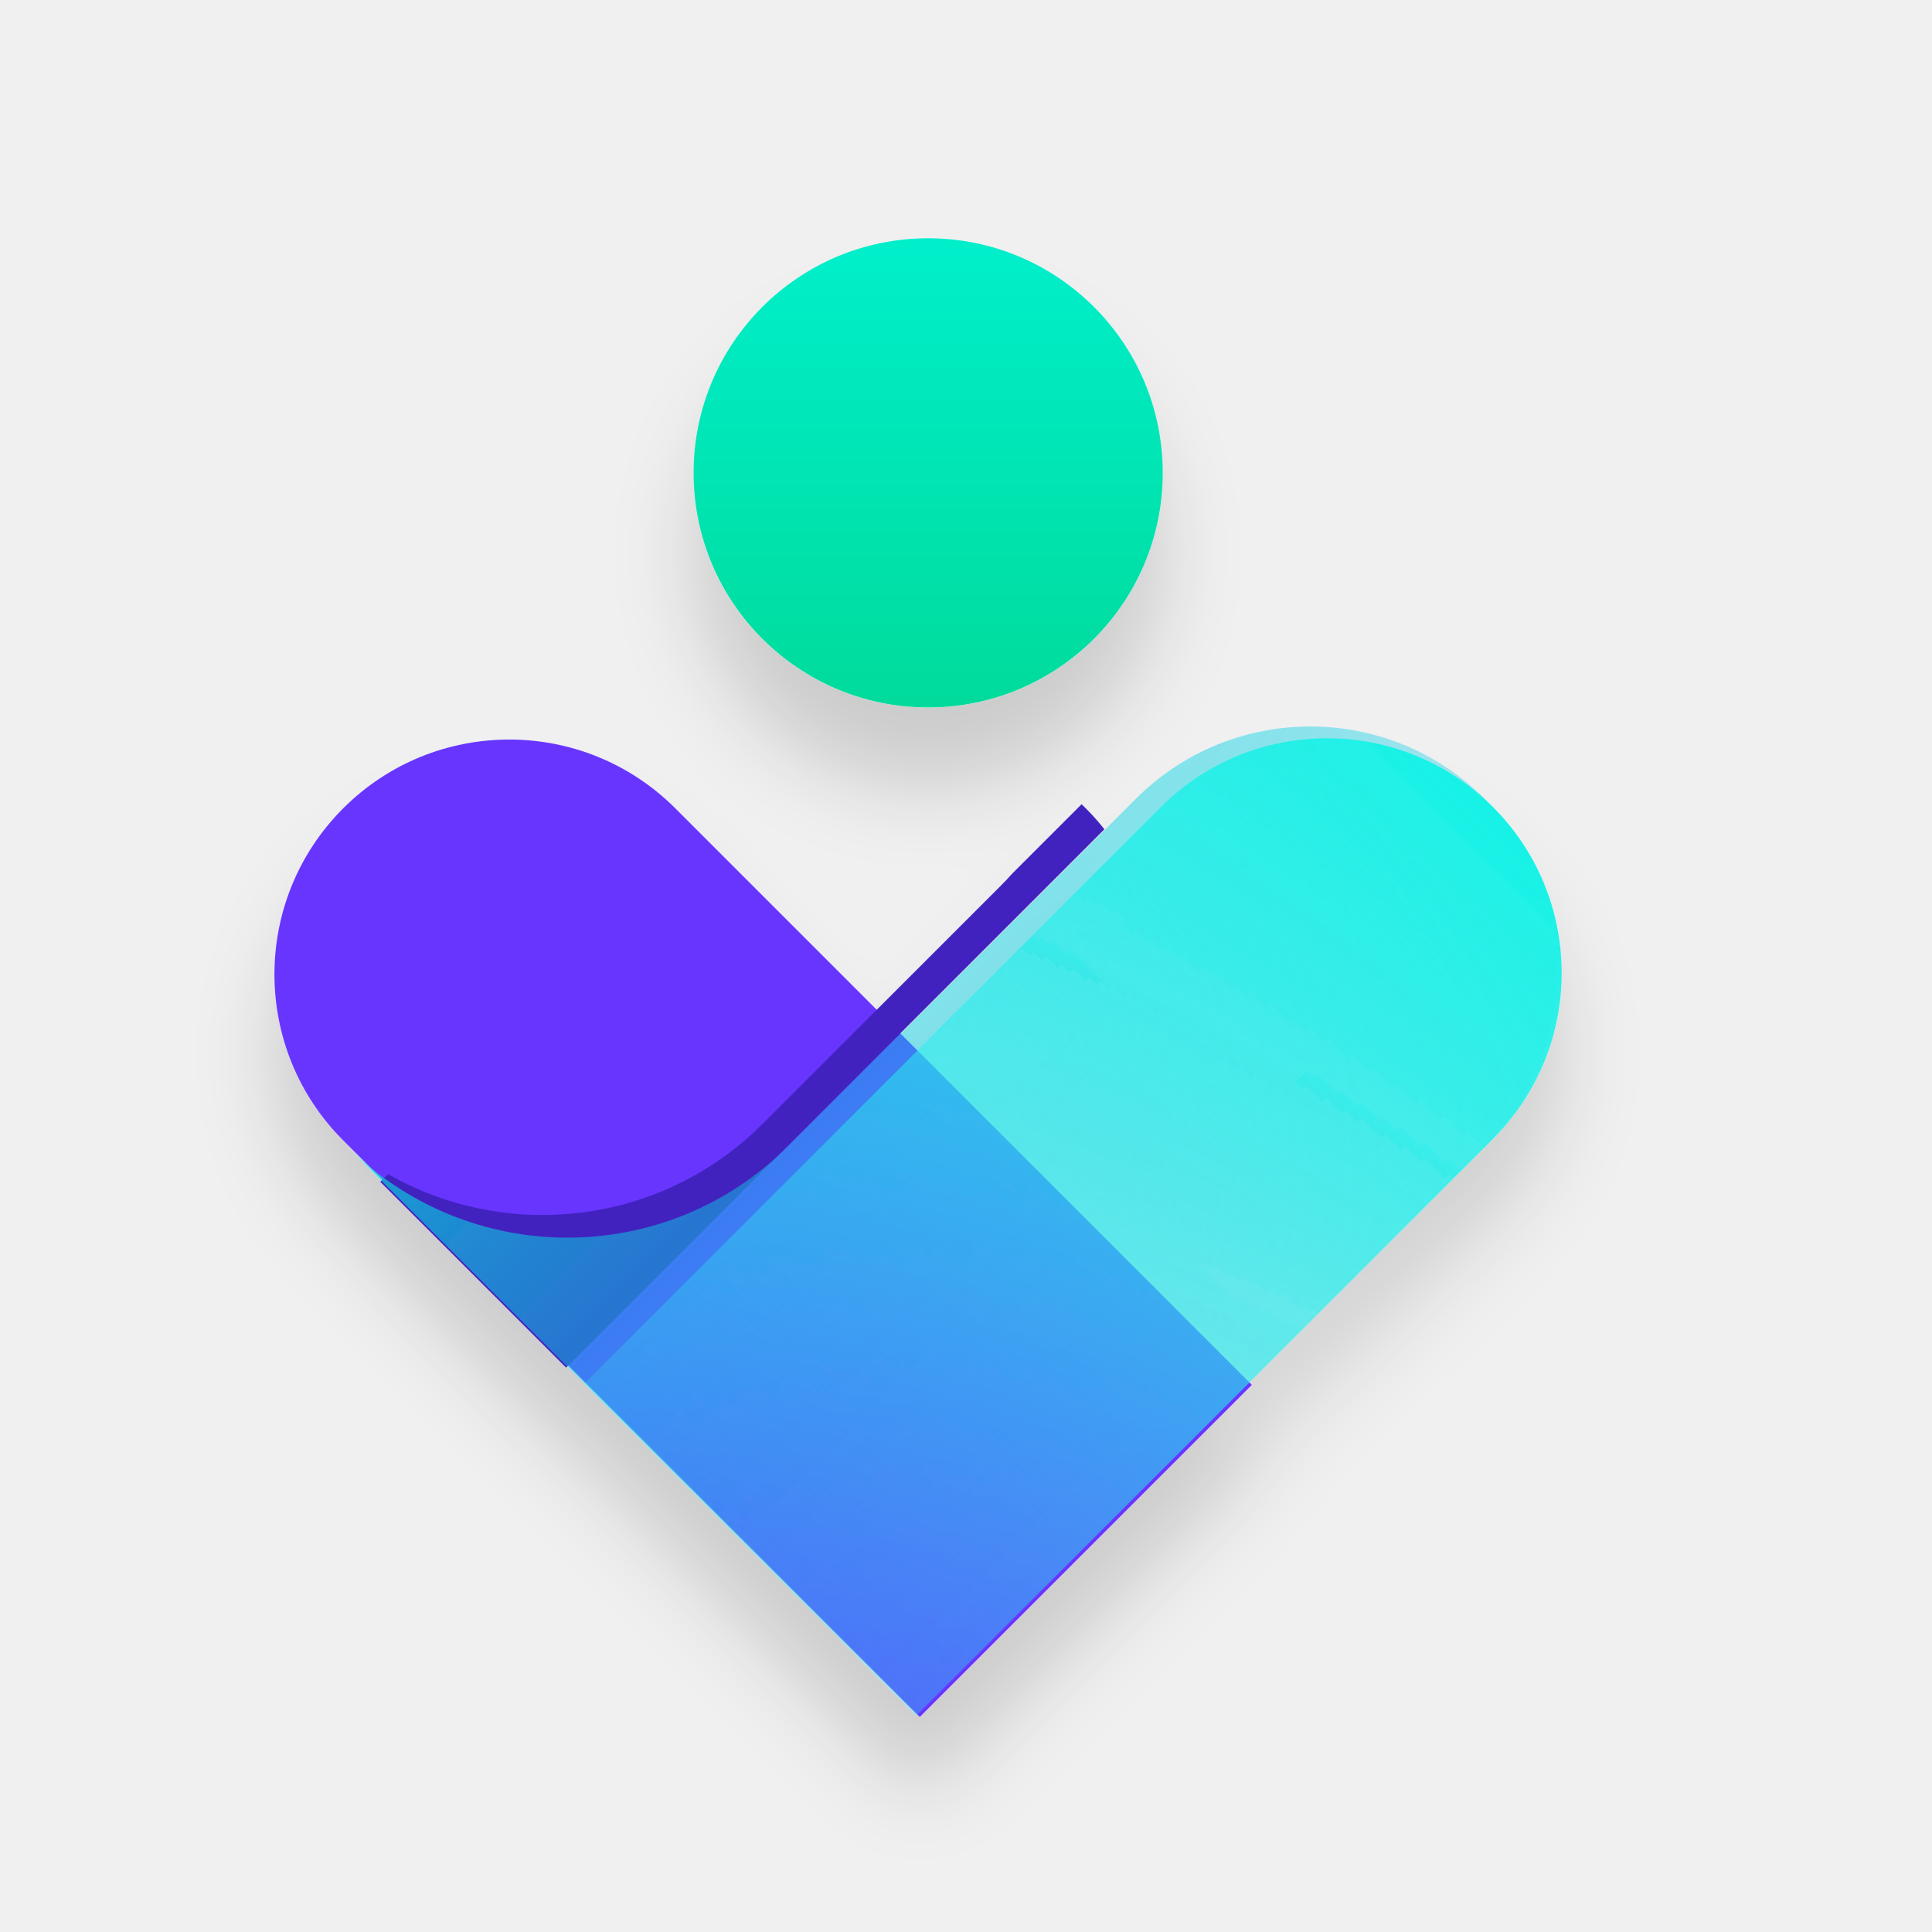
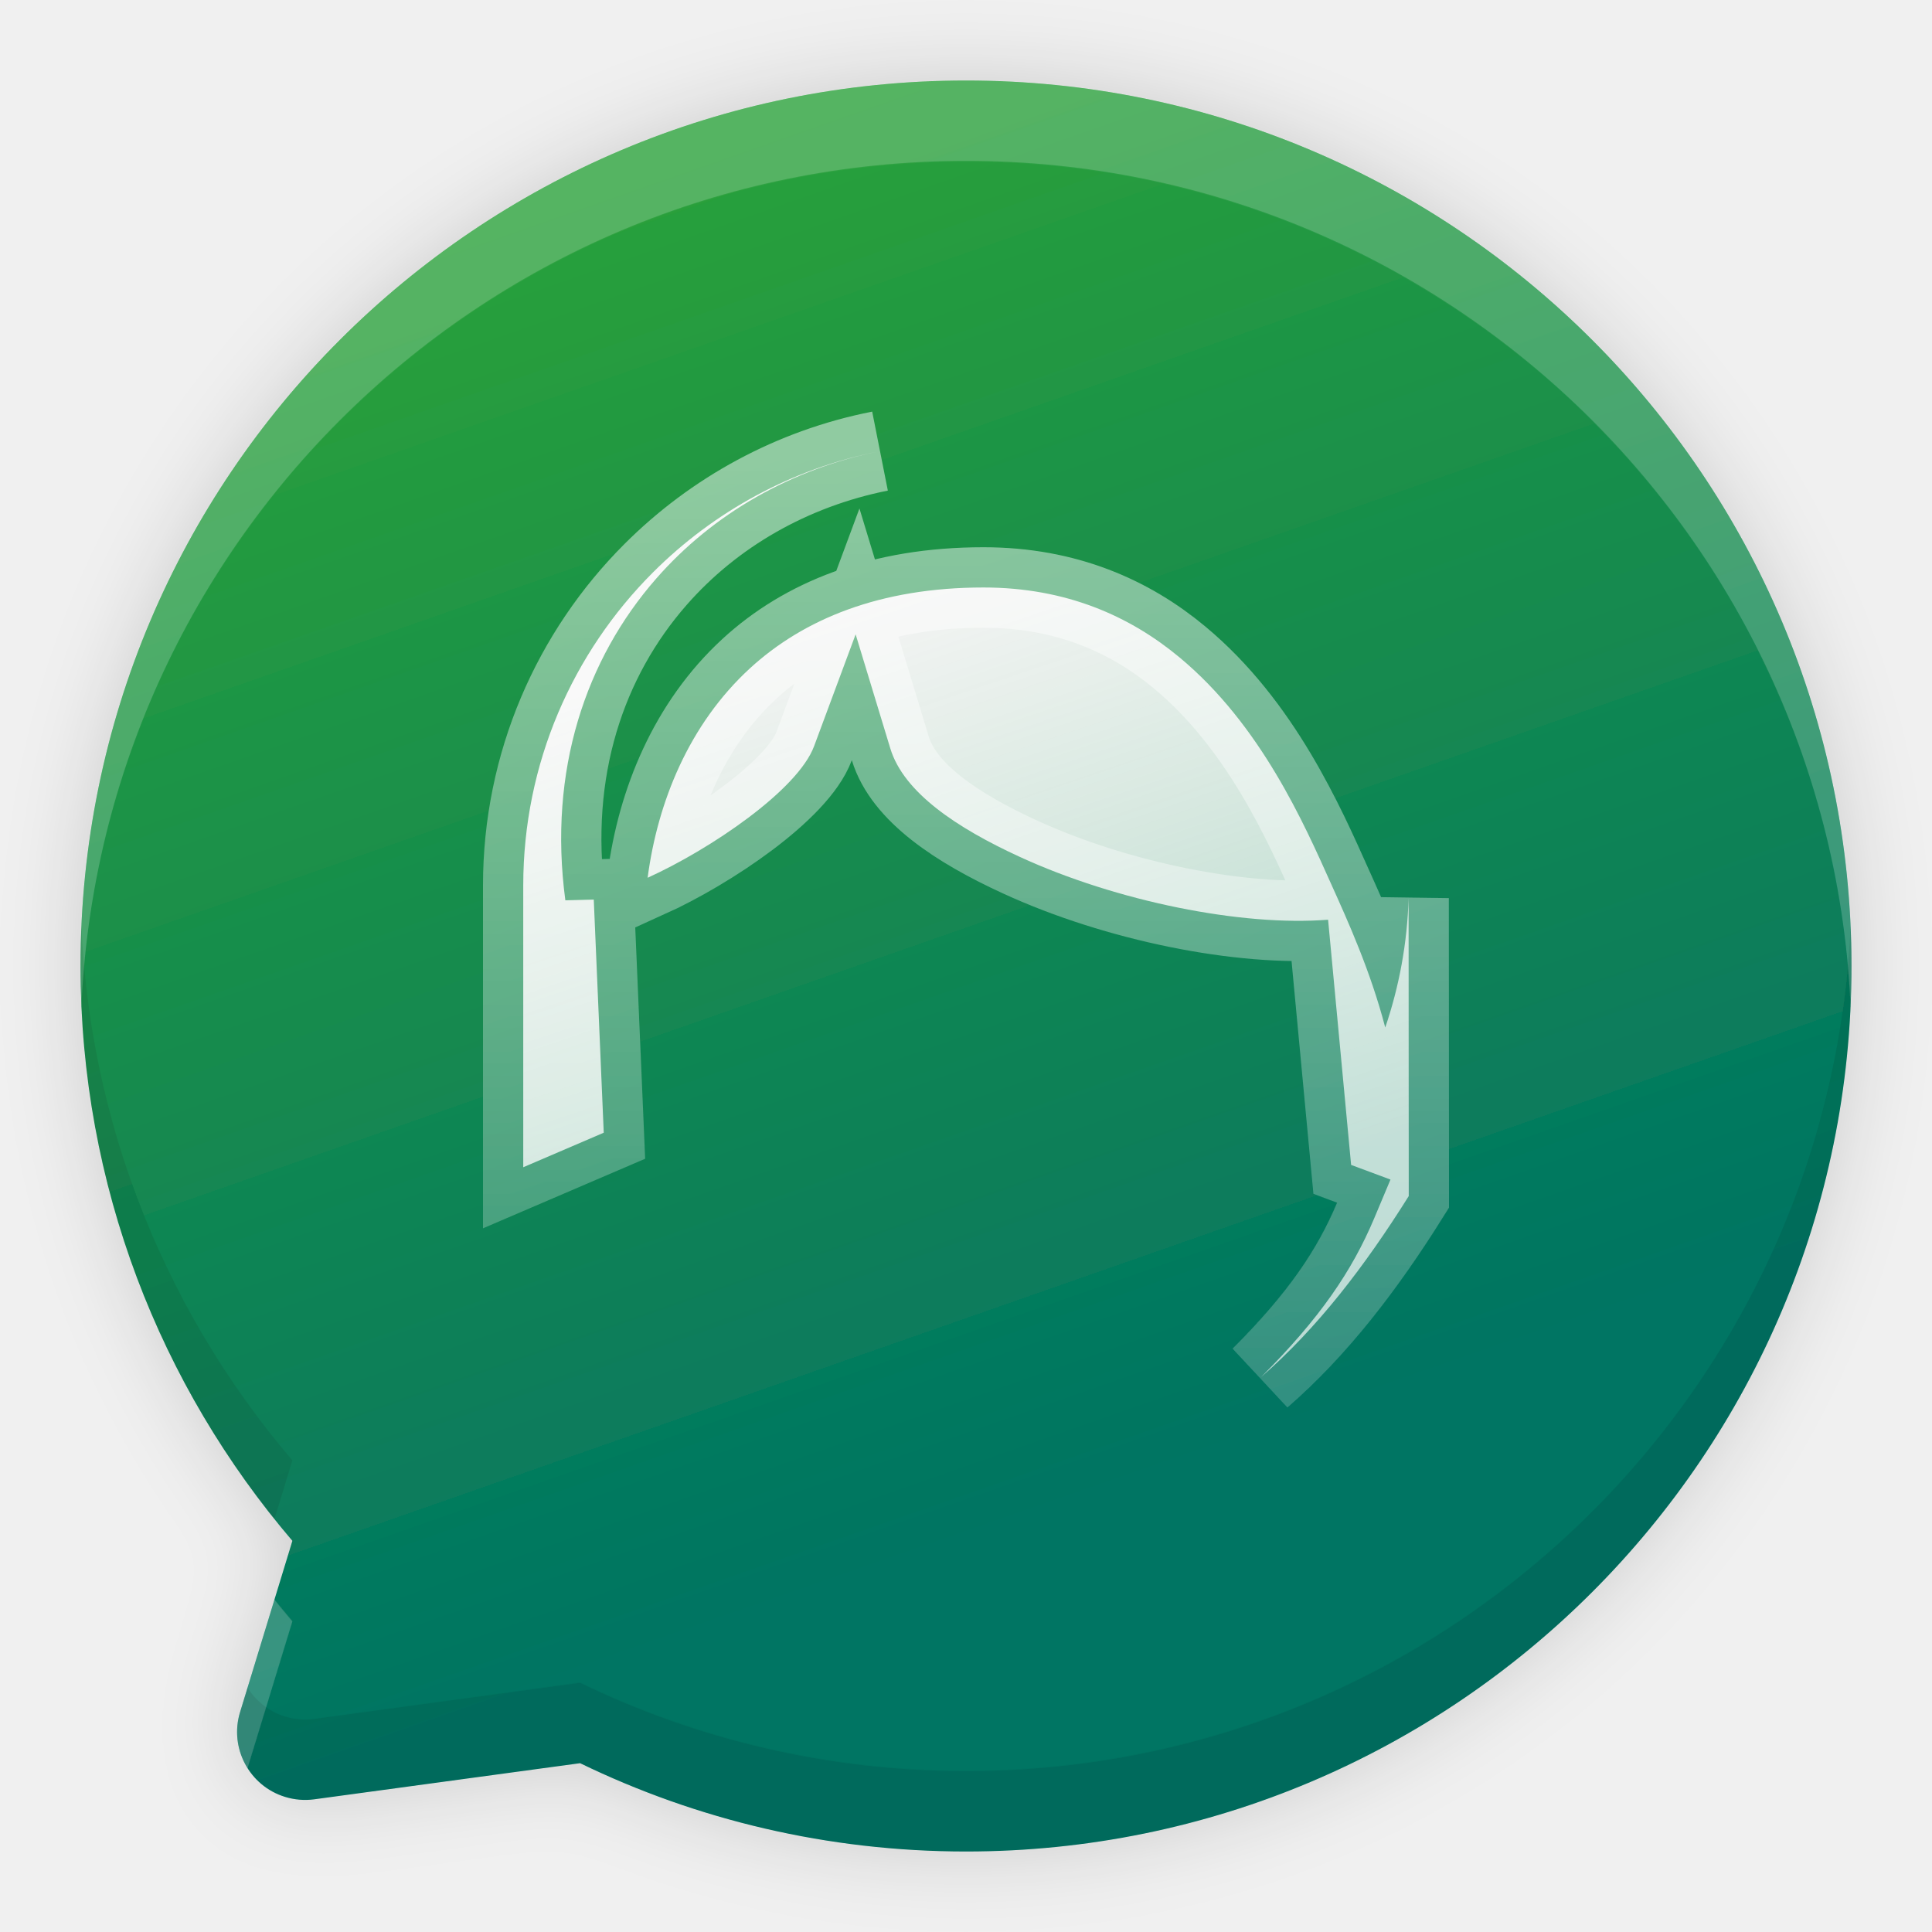
- <svg xmlns="http://www.w3.org/2000/svg" xmlns:xlink="http://www.w3.org/1999/xlink" width="24px" height="24px" viewBox="0 0 24 24" version="1.1">
+ <svg xmlns="http://www.w3.org/2000/svg" xmlns:xlink="http://www.w3.org/1999/xlink" width="24" height="24" viewBox="0 0 24 24">
  <defs>
-     <filter x="-20.0%" y="-20.0%" width="140.0%" height="140.0%" filterUnits="objectBoundingBox" id="filter-1">
-       <feOffset dx="0" dy="1" in="SourceAlpha" result="shadowOffsetOuter1" />
-       <feGaussianBlur stdDeviation="0.5" in="shadowOffsetOuter1" result="shadowBlurOuter1" />
-       <feComposite in="shadowBlurOuter1" in2="SourceAlpha" operator="out" result="shadowBlurOuter1" />
-       <feColorMatrix values="0 0 0 0 0   0 0 0 0 0   0 0 0 0 0  0 0 0 0.15 0" type="matrix" in="shadowBlurOuter1" result="shadowMatrixOuter1" />
+     <filter id="24-a" width="122.7%" height="122.7%" x="-11.4%" y="-11.4%" filterUnits="objectBoundingBox">
+       <feOffset in="SourceAlpha" result="shadowOffsetOuter1" />
+       <feGaussianBlur in="shadowOffsetOuter1" result="shadowBlurOuter1" stdDeviation=".5" />
+       <feColorMatrix in="shadowBlurOuter1" result="shadowMatrixOuter1" values="0 0 0 0 0   0 0 0 0 0   0 0 0 0 0  0 0 0 0.15 0" />
      <feMerge>
        <feMergeNode in="shadowMatrixOuter1" />
        <feMergeNode in="SourceGraphic" />
      </feMerge>
    </filter>
-     <path d="M-3.588,9.595 L-3.588,3.761 L3.751,3.761 L6.541,3.761 C8.152,3.761 9.458,5.067 9.458,6.678 C9.458,8.289 8.152,9.595 6.541,9.595 L3.751,9.595 L-0.671,9.595 L-3.588,9.595 Z" id="path-2" />
-     <linearGradient x1="25.214%" y1="-40.587%" x2="25.214%" y2="100%" id="linearGradient-4">
-       <stop stop-color="#00F6D8" offset="0%" />
-       <stop stop-color="#09B9EE" stop-opacity="0.203" offset="100%" />
+     <linearGradient id="24-b" x1="25.966%" x2="52.599%" y1="6.401%" y2="82.47%">
+       <stop offset="0%" stop-color="#2AA13A" />
+       <stop offset="100%" stop-color="#007463" />
    </linearGradient>
-     <linearGradient x1="100%" y1="50%" x2="0%" y2="50%" id="linearGradient-5">
-       <stop stop-color="#18F2E6" offset="0%" />
-       <stop stop-color="#37E5EE" stop-opacity="0.244" offset="100%" />
+     <path id="24-c" d="M11,0 C17.075,0 22,4.925 22,11 C22,17.075 17.075,22 11,22 C9.282,22 7.655,21.606 6.206,20.903 L2.903,21.352 C2.782,21.368 2.659,21.358 2.542,21.322 C2.097,21.186 1.846,20.714 1.982,20.269 L1.982,20.269 L2.632,18.141 C0.991,16.219 5.32907052e-15,13.725 5.32907052e-15,11 C5.32907052e-15,4.925 4.925,0 11,0 Z" />
+     <filter id="24-d" width="104.5%" height="104.5%" x="-2.3%" y="-2.3%" filterUnits="objectBoundingBox">
+       <feOffset dy="1" in="SourceAlpha" result="shadowOffsetInner1" />
+       <feComposite in="shadowOffsetInner1" in2="SourceAlpha" k2="-1" k3="1" operator="arithmetic" result="shadowInnerInner1" />
+       <feColorMatrix in="shadowInnerInner1" result="shadowMatrixInner1" values="0 0 0 0 1   0 0 0 0 1   0 0 0 0 1  0 0 0 0.202 0" />
+       <feOffset dy="-1" in="SourceAlpha" result="shadowOffsetInner2" />
+       <feComposite in="shadowOffsetInner2" in2="SourceAlpha" k2="-1" k3="1" operator="arithmetic" result="shadowInnerInner2" />
+       <feColorMatrix in="shadowInnerInner2" result="shadowMatrixInner2" values="0 0 0 0 0   0 0 0 0 0   0 0 0 0 0  0 0 0 0.08 0" />
+       <feMerge>
+         <feMergeNode in="shadowMatrixInner1" />
+         <feMergeNode in="shadowMatrixInner2" />
+       </feMerge>
+     </filter>
+     <linearGradient id="24-e" x1="50%" x2="72.769%" y1="11.707%" y2="81.613%">
+       <stop offset="0%" stop-color="#F4F4F4" />
+       <stop offset="100%" stop-color="#FFF" stop-opacity=".668" />
    </linearGradient>
-     <linearGradient x1="50%" y1="0%" x2="50%" y2="100%" id="linearGradient-6">
-       <stop stop-color="#00EFCB" offset="0%" />
-       <stop stop-color="#00DB9B" offset="100%" />
+     <linearGradient id="24-f" x1="50%" x2="50%" y1="0%" y2="100%">
+       <stop offset="0%" stop-color="#FFF" stop-opacity=".502" />
+       <stop offset="100%" stop-color="#FFF" stop-opacity=".197" />
    </linearGradient>
  </defs>
-   <g id="deepin-support_24px" stroke="none" stroke-width="1" fill="none" fill-rule="evenodd">
-     <g id="编组-31备份-6" filter="url(#filter-1)" transform="translate(2, 2)">
-       <g id="编组-30" transform="translate(9.977657, 10.00721) rotate(-45) translate(-9.977657, -10.00721) translate(2.977657, 3.007205)">
-         <g id="编组-29" transform="translate(0, -0)">
-           <mask id="mask-3" fill="white">
-             <use xlink:href="#path-2" />
-           </mask>
-           <use id="形状结合备份-7" fill="#6734FF" transform="translate(2.935268, 6.677879) rotate(-90) translate(-2.935268, -6.677879) " xlink:href="#path-2" />
-           <path d="M-0.02,13.06 L-0.02,2.74 C-0.02,4.811 1.606,6.503 3.652,6.606 L3.851,6.611 L8.025,6.611 C8.098,6.611 8.17,6.609 8.242,6.605 L9.811,6.605 C10.391,6.605 10.936,6.758 11.406,7.026 L-0.02,7.026 L-0.02,2.74 Z" id="形状结合" fill="#4324BF" mask="url(#mask-3)" />
-         </g>
-         <path d="M-7.95807864e-13,3.159 C-7.9554605e-13,5.297 1.733,7.03 3.871,7.03 L3.871,7.03 L5.869,7.029 L5.87,7.033 L9.983,7.034 C11.675,7.034 13.046,8.405 13.046,10.097 C13.046,11.788 11.675,13.159 9.983,13.159 L-2.61479727e-12,13.159 Z" id="形状结合" fill="url(#linearGradient-4)" opacity="0.834" />
-         <path d="M-1.8189894e-12,13.159 L-1.8189894e-12,7.326 L7.338,7.326 L10.129,7.326 C11.74,7.326 13.046,8.632 13.046,10.243 C13.046,11.853 11.74,13.159 10.129,13.159 L7.338,13.159 L2.917,13.159 L-1.8189894e-12,13.159 Z" id="形状结合" fill="url(#linearGradient-5)" />
-       </g>
-       <circle id="椭圆形" fill="url(#linearGradient-6)" cx="9.53" cy="3.874" r="2.914" />
-     </g>
+   <g fill="none" fill-rule="evenodd" filter="url(#24-a)" transform="translate(1 1)">
+     <use fill="url(#24-b)" xlink:href="#24-c" />
+     <use fill="#000" filter="url(#24-d)" xlink:href="#24-c" />
+     <path fill="url(#24-e)" fill-rule="nonzero" stroke="url(#24-f)" d="M11.217,6.298 C12.249,6.298 13.041,6.658 13.652,7.166 C14.665,8.007 15.201,9.235 15.539,9.988 C15.742,10.439 16.024,11.058 16.208,11.764 C16.381,11.256 16.482,10.715 16.498,10.157 L16.5,13.858 C15.955,14.728 15.364,15.5 14.665,16.107 C15.398,15.375 15.796,14.787 16.071,14.134 L16.071,14.134 L16.273,13.653 L15.784,13.471 L15.498,10.425 C14.428,10.51 12.873,10.199 11.665,9.643 C10.893,9.288 10.227,8.848 10.06,8.298 L10.06,8.298 L9.629,6.88 L9.113,8.269 C8.91,8.816 7.821,9.552 7.045,9.904 C7.169,8.966 7.557,8 8.314,7.304 C8.981,6.691 9.932,6.298 11.217,6.298 Z M7.153,6.186 C6.278,7.185 5.807,8.568 6.023,10.184 L6.376,10.175 L6.5,13.071 L5.5,13.5 L5.5,10 C5.5,8.481 6.116,7.106 7.111,6.111 C7.867,5.355 8.841,4.818 9.931,4.604 C8.83,4.824 7.858,5.381 7.153,6.186 Z" />
  </g>
</svg>
